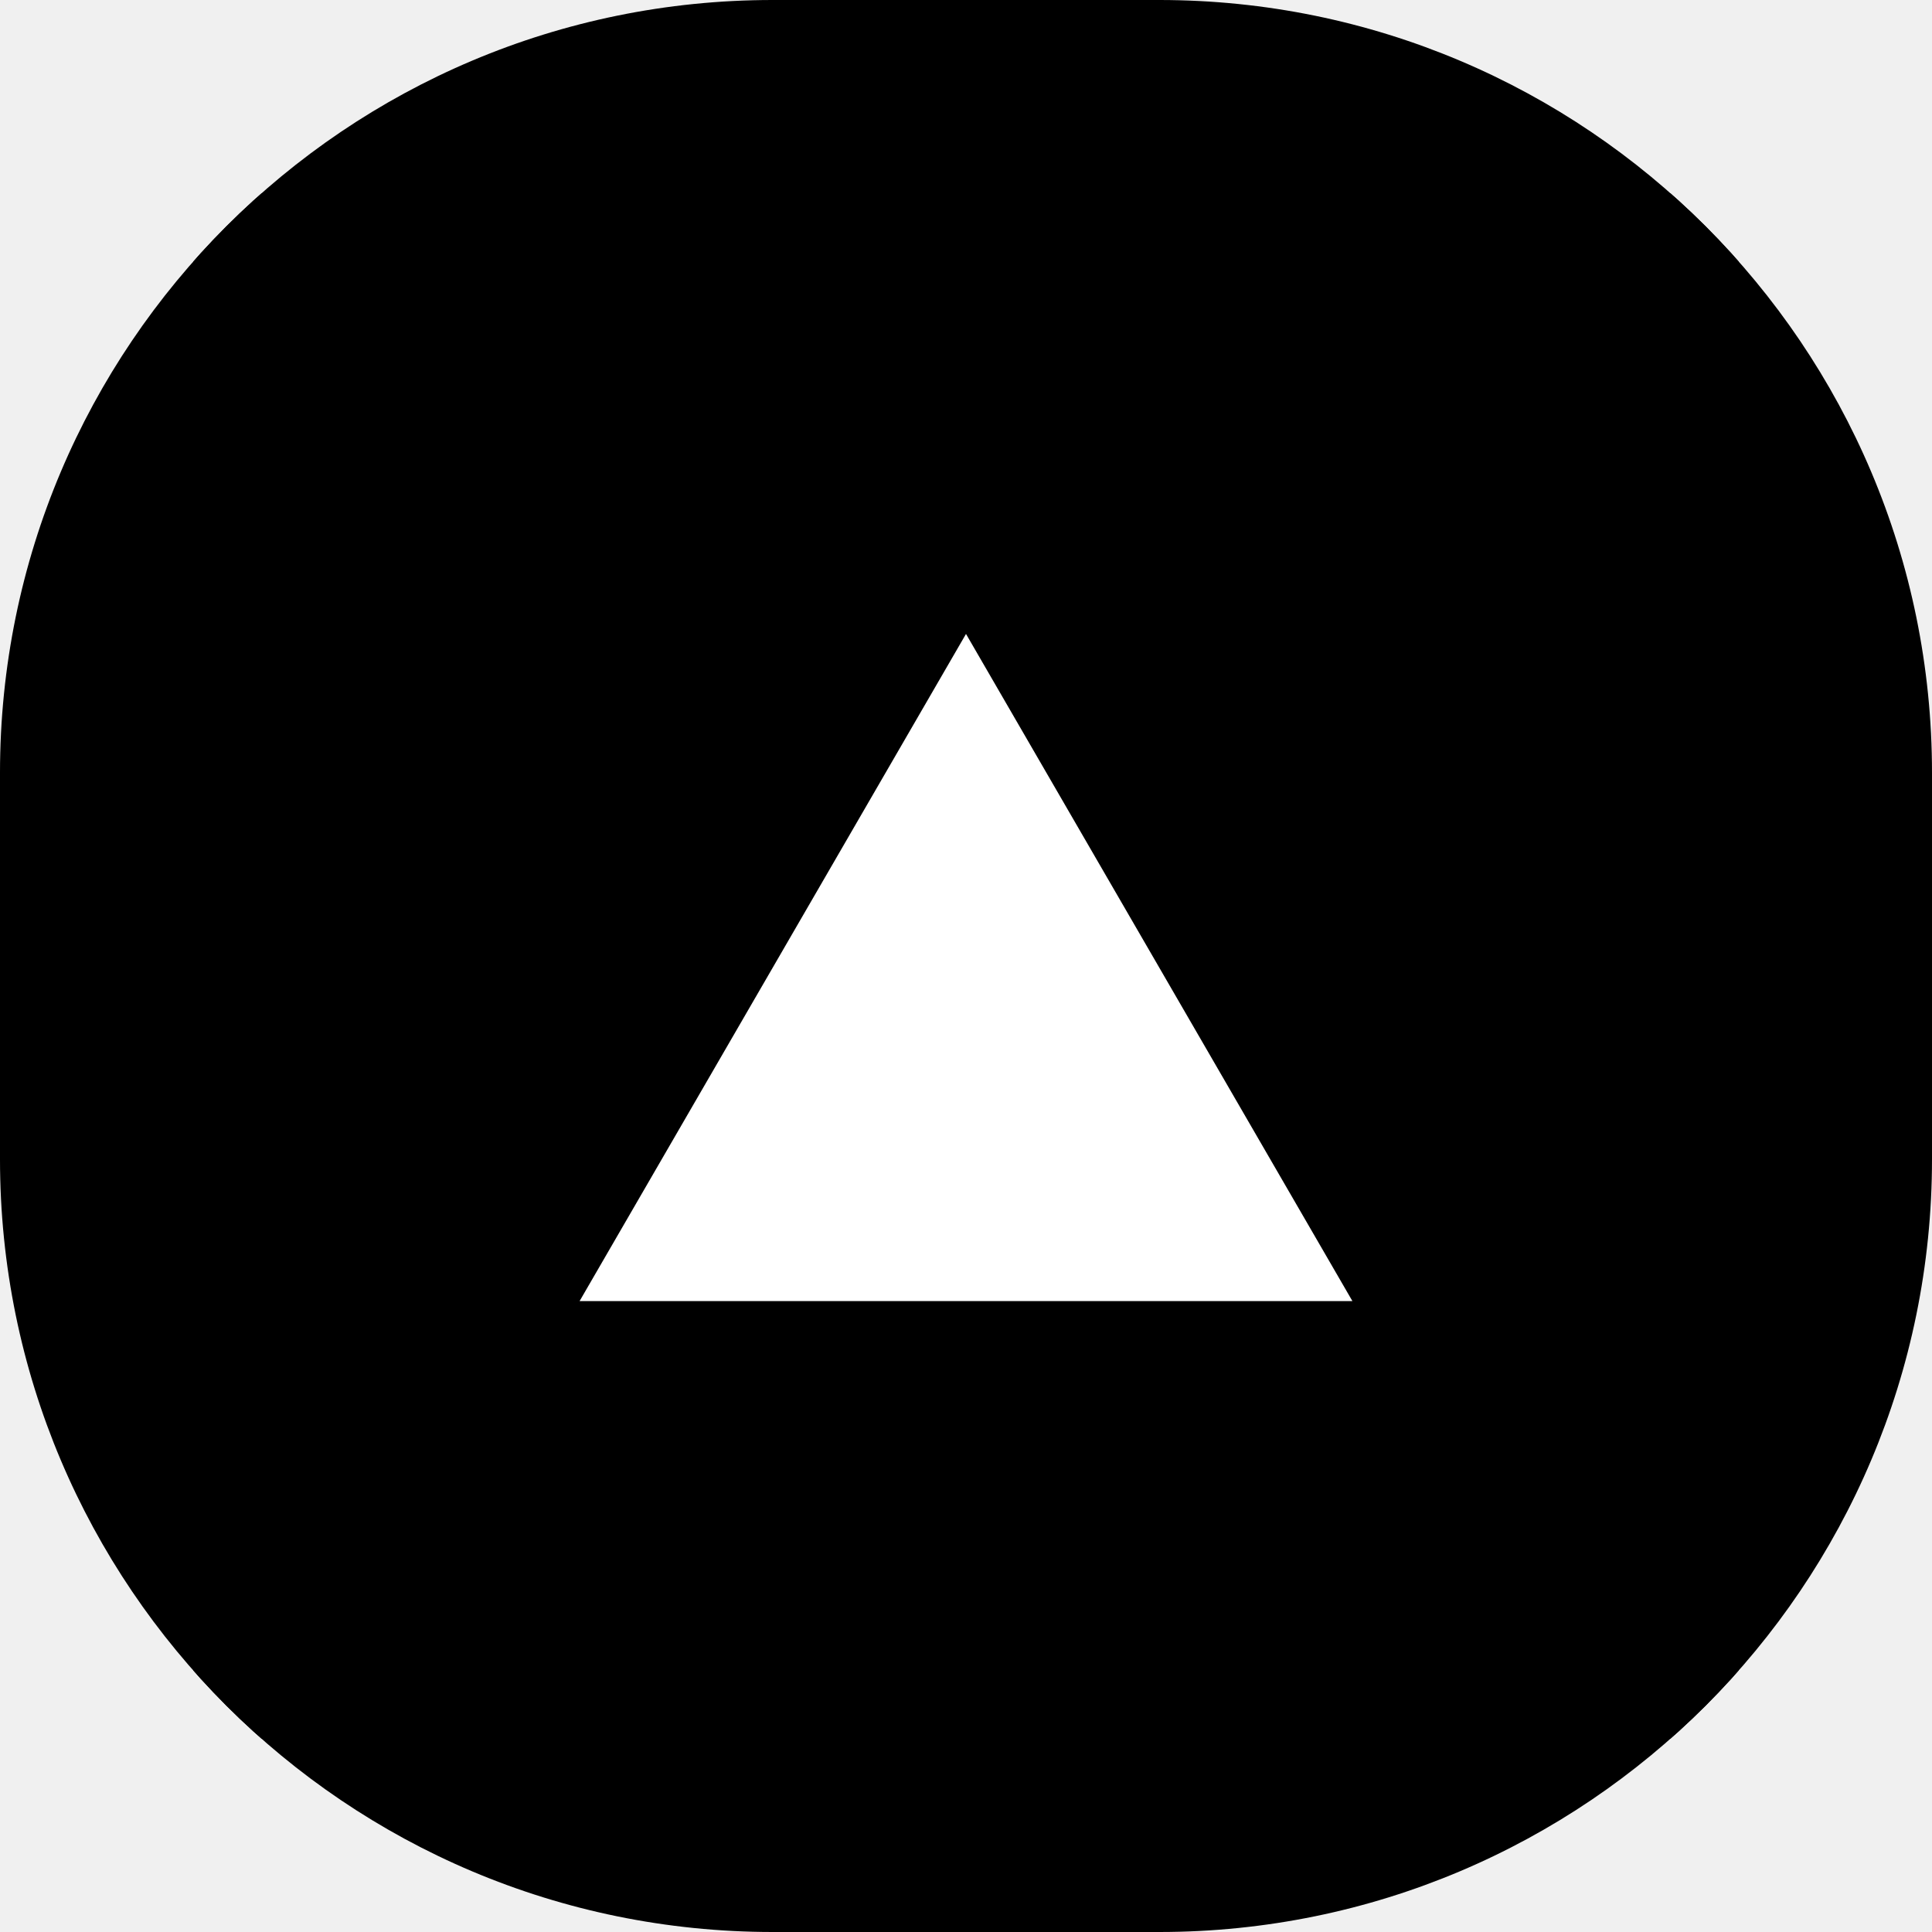
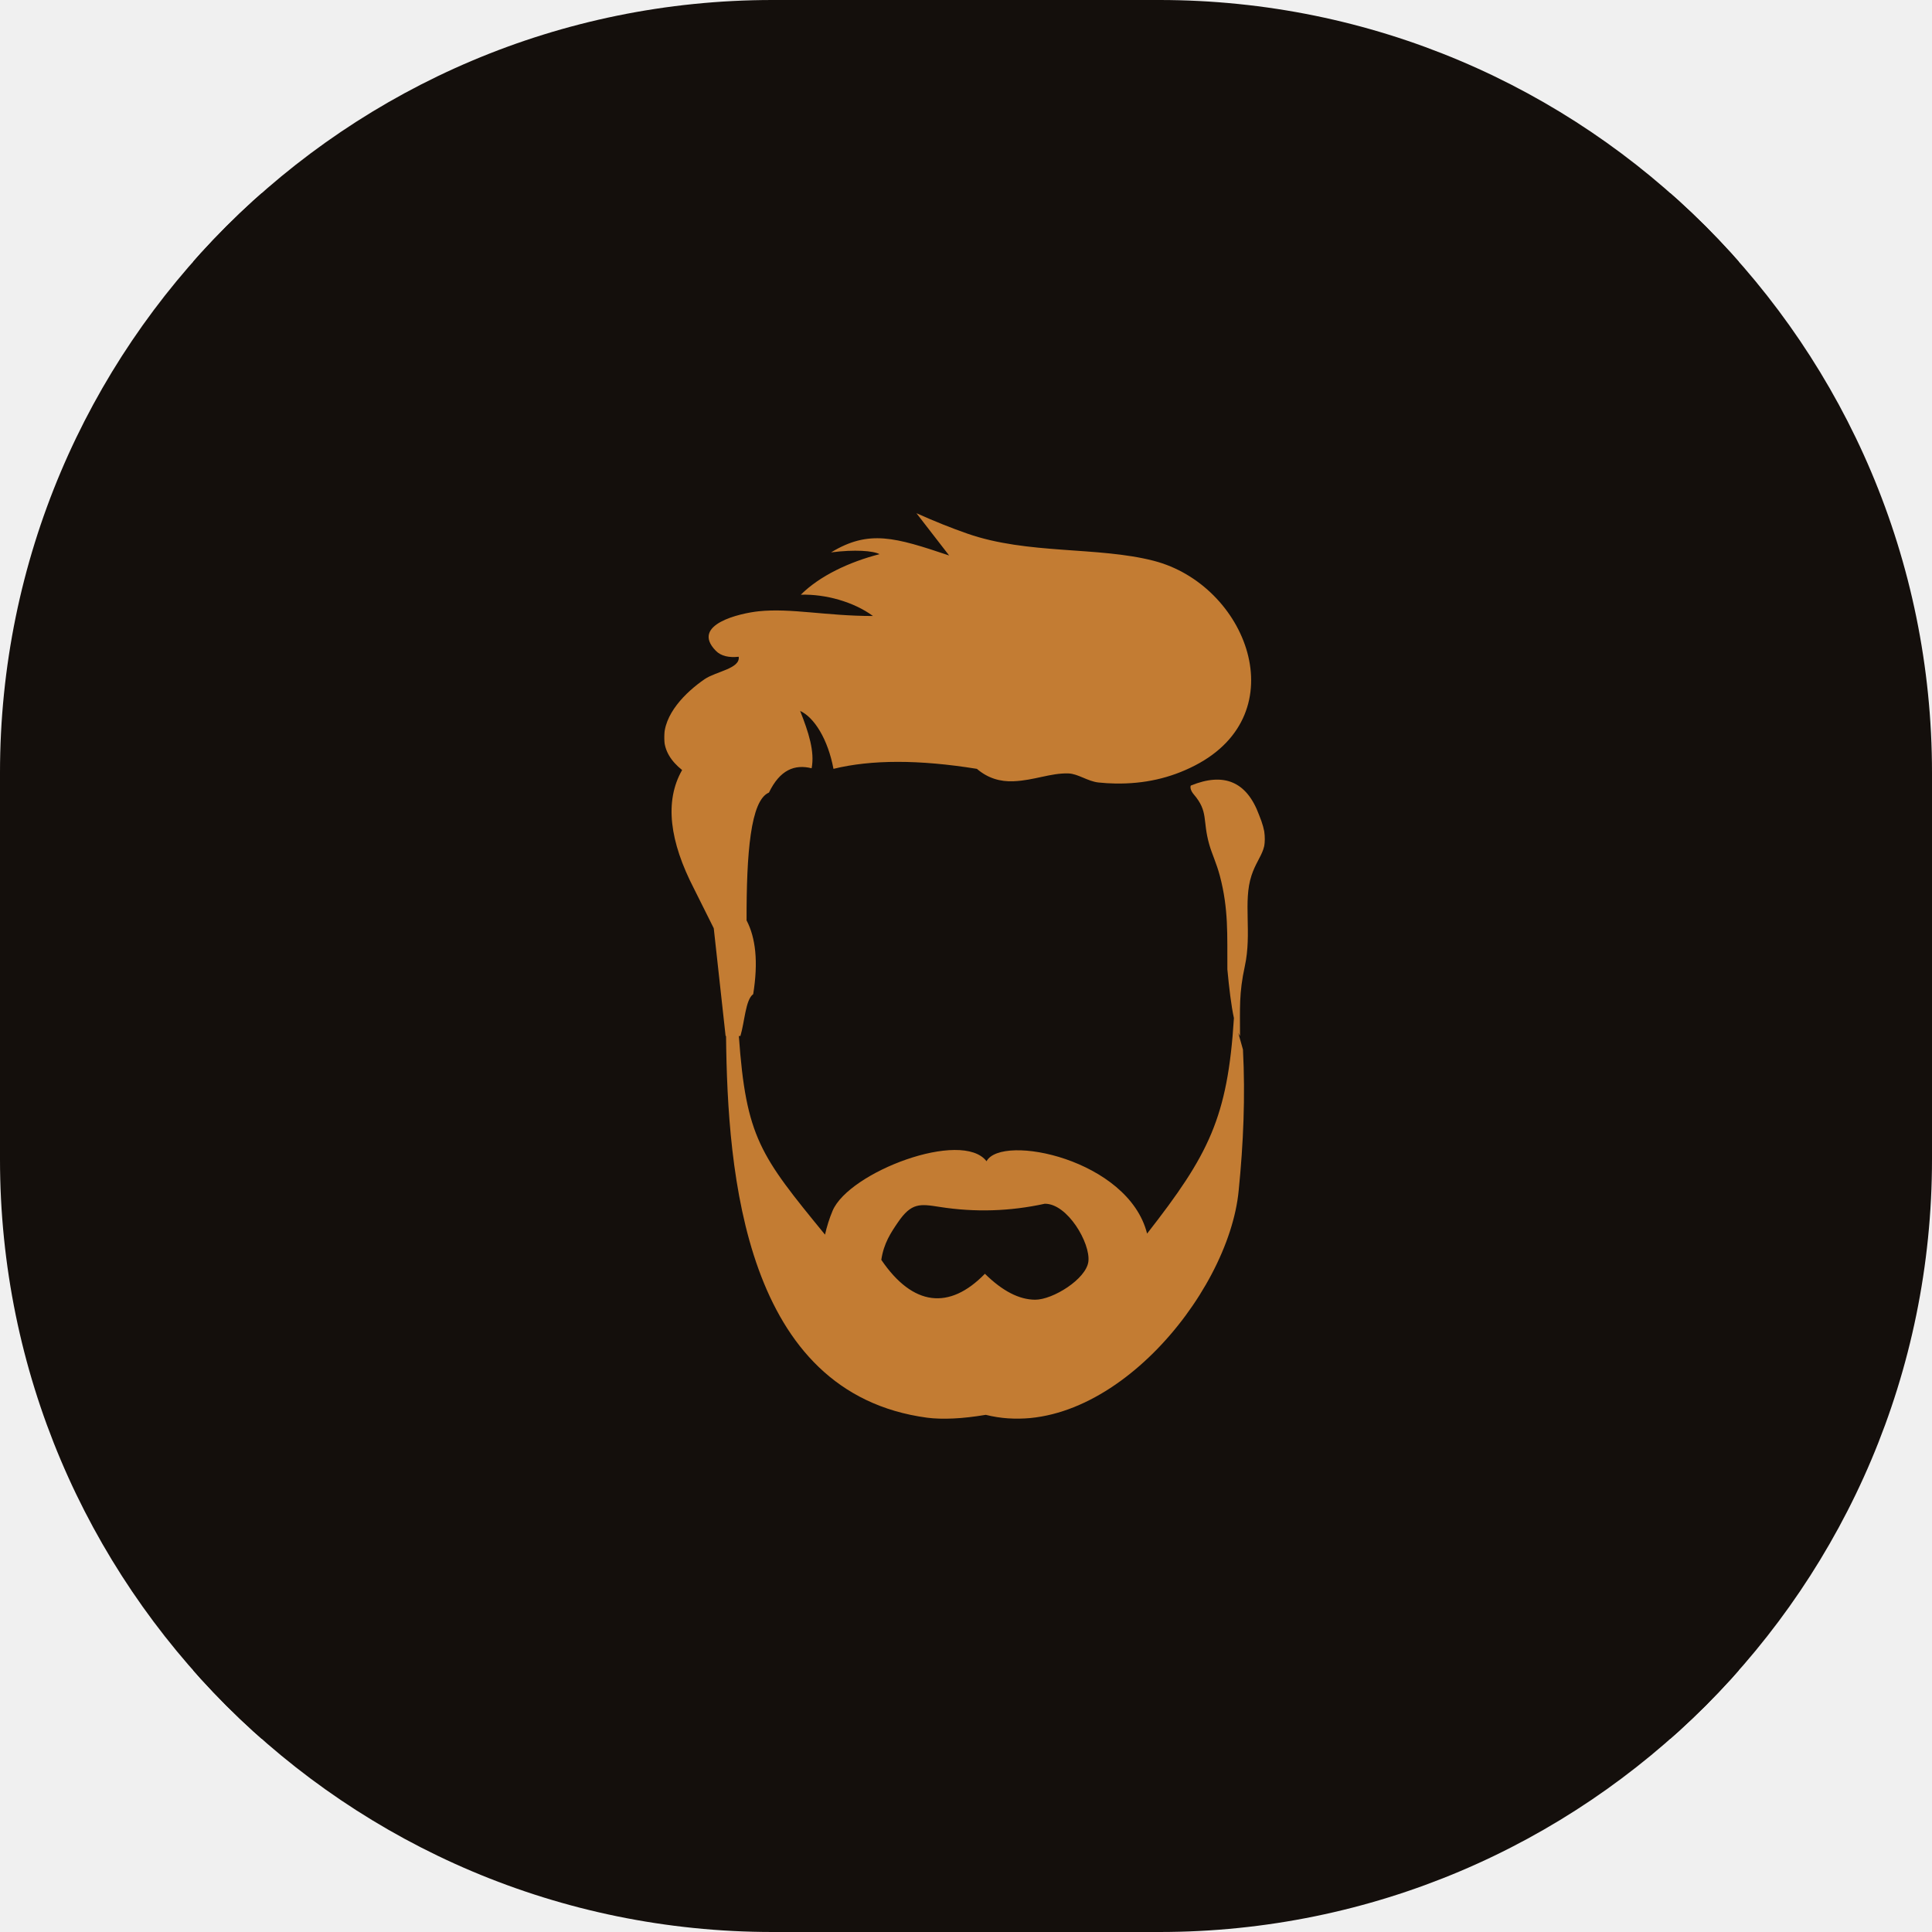
<svg xmlns="http://www.w3.org/2000/svg" version="1.1" width="1000" height="1000">
  <g clip-path="url(#SvgjsClipPath1001)">
-     <rect width="1000" height="1000" fill="#000000" />
+     <rect width="1000" height="1000" fill="#140f0c" />
    <g transform="matrix(1.5625,0,0,1.5625,100,100)">
      <svg width="512" height="512" viewBox="0 0 512 512" fill="none">
-         <rect width="512" height="512" fill="black" />
-         <path d="M384 367H128L256 146L384 367Z" fill="white" />
+         <g clip-path="url(#clip0_123_30)">
+           <path d="M512 0H0V512H512V0Z" fill="#140f0c" />
+           <mask id="mask0_123_30" style="mask-type:luminance" maskUnits="userSpaceOnUse" x="156" y="106" width="199" height="300">
+             <path d="M355 106H156V406H355V106Z" fill="white" />
+           </mask>
+           <g mask="url(#mask0_123_30)">
+             <path fill-rule="evenodd" clip-rule="evenodd" d="M211.808 337.079C210.735 339.618 209.907 342.279 209.297 344.989C187.823 318.769 183.142 312.812 180.754 279.193H181.266C182.679 274.579 182.947 267.133 185.507 265.326C186.336 260.15 186.604 255.365 186.165 251.044C185.775 247.284 184.873 243.866 183.313 240.888C183.264 218.793 184.605 201.093 190.723 198.554C194.379 190.985 199.255 189.105 204.861 190.497C205.933 184.955 203.861 178.583 201.058 171.503C205.714 173.627 210.248 180.854 212.1 190.692C224.629 187.616 240.424 187.592 259.608 190.692C263.264 193.817 267.384 195.014 271.82 194.794C278.523 194.525 284.056 192.035 289.882 192.206C293.124 192.304 296.293 194.818 299.876 195.209C301.753 195.404 303.654 195.526 305.531 195.551C314.842 195.697 323.544 193.866 331.856 189.569C365.494 172.235 348.992 129.73 318.182 121.771C299.632 116.986 276.427 119.745 256.439 112.763C251.174 110.932 245.568 108.686 239.571 106L250.418 120.014C232.576 114.032 223.874 111.347 211.296 118.988C219.169 117.963 225.312 118.451 227.359 119.574C217.292 122.162 207.567 126.752 201.278 133.002C209.419 132.758 218.779 135.346 225.19 140.058C209.663 140.058 198.036 137.372 187.311 138.495C181.266 139.13 164.617 142.841 173.1 151.557C174.855 153.363 177.512 153.9 180.705 153.559C181.266 157.489 173.173 158.417 169.419 160.98C163.155 165.277 155.647 172.675 156.013 180.878C156.183 184.711 158.231 188.104 161.96 191.083C156.037 201.435 157.817 214.74 165.909 230.414L172.442 243.5L176.366 279.193H176.512C177 324.823 182.582 397.528 243.13 405.634C248.249 406.317 254.757 405.976 262.557 404.682C301.899 414.545 343.069 365.18 346.335 330.316C347.895 314.789 348.553 299.237 347.749 283.686L346.189 278.144C346.384 278.534 346.555 278.9 346.774 279.193C346.774 270.038 346.408 265.033 348.358 256.098C350.771 245.014 347.725 234.687 350.576 226.02C353.063 218.427 357.694 217.133 353.087 205.976C348.968 194.77 341.314 191.791 330.467 196.234C330.174 196.845 330.491 198.041 331.466 199.164C336.39 204.95 334.269 207.587 336.585 215.766C337.511 218.988 338.949 221.845 340.095 226.142C343.02 237.226 342.508 245.795 342.581 257.099C343.166 263.349 343.849 269.062 344.751 273.261C342.679 306.244 336.414 318.5 315.988 344.647C309.797 320.038 267.871 311.42 262.801 320.673C254.66 310.053 217.268 324.213 211.808 337.079ZM227.944 353.339C228.749 347.846 231.137 344.306 233.453 340.912C237.938 334.345 240.766 334.784 247.298 335.81C258.974 337.641 270.577 337.274 282.082 334.76C289.589 334.638 297.292 347.821 296.536 353.925C295.805 359.687 284.787 366.571 278.889 366.547C273.624 366.522 268.09 363.69 262.265 357.953C250.491 370.062 238.401 368.72 227.944 353.339Z" fill="#C37C33" />
+           </g>
+         </g>
+         <defs>
+           <clipPath id="clip0_123_30">
+             <rect width="512" height="512" fill="white" />
+           </clipPath>
+           <clipPath id="SvgjsClipPath1001">
+             <rect width="1000" height="1000" x="0" y="0" rx="400" ry="400" />
+           </clipPath>
+         </defs>
      </svg>
    </g>
  </g>
-   <defs>
-     <clipPath id="SvgjsClipPath1001">
-       <rect width="1000" height="1000" x="0" y="0" rx="400" ry="400" />
-     </clipPath>
-   </defs>
</svg>
